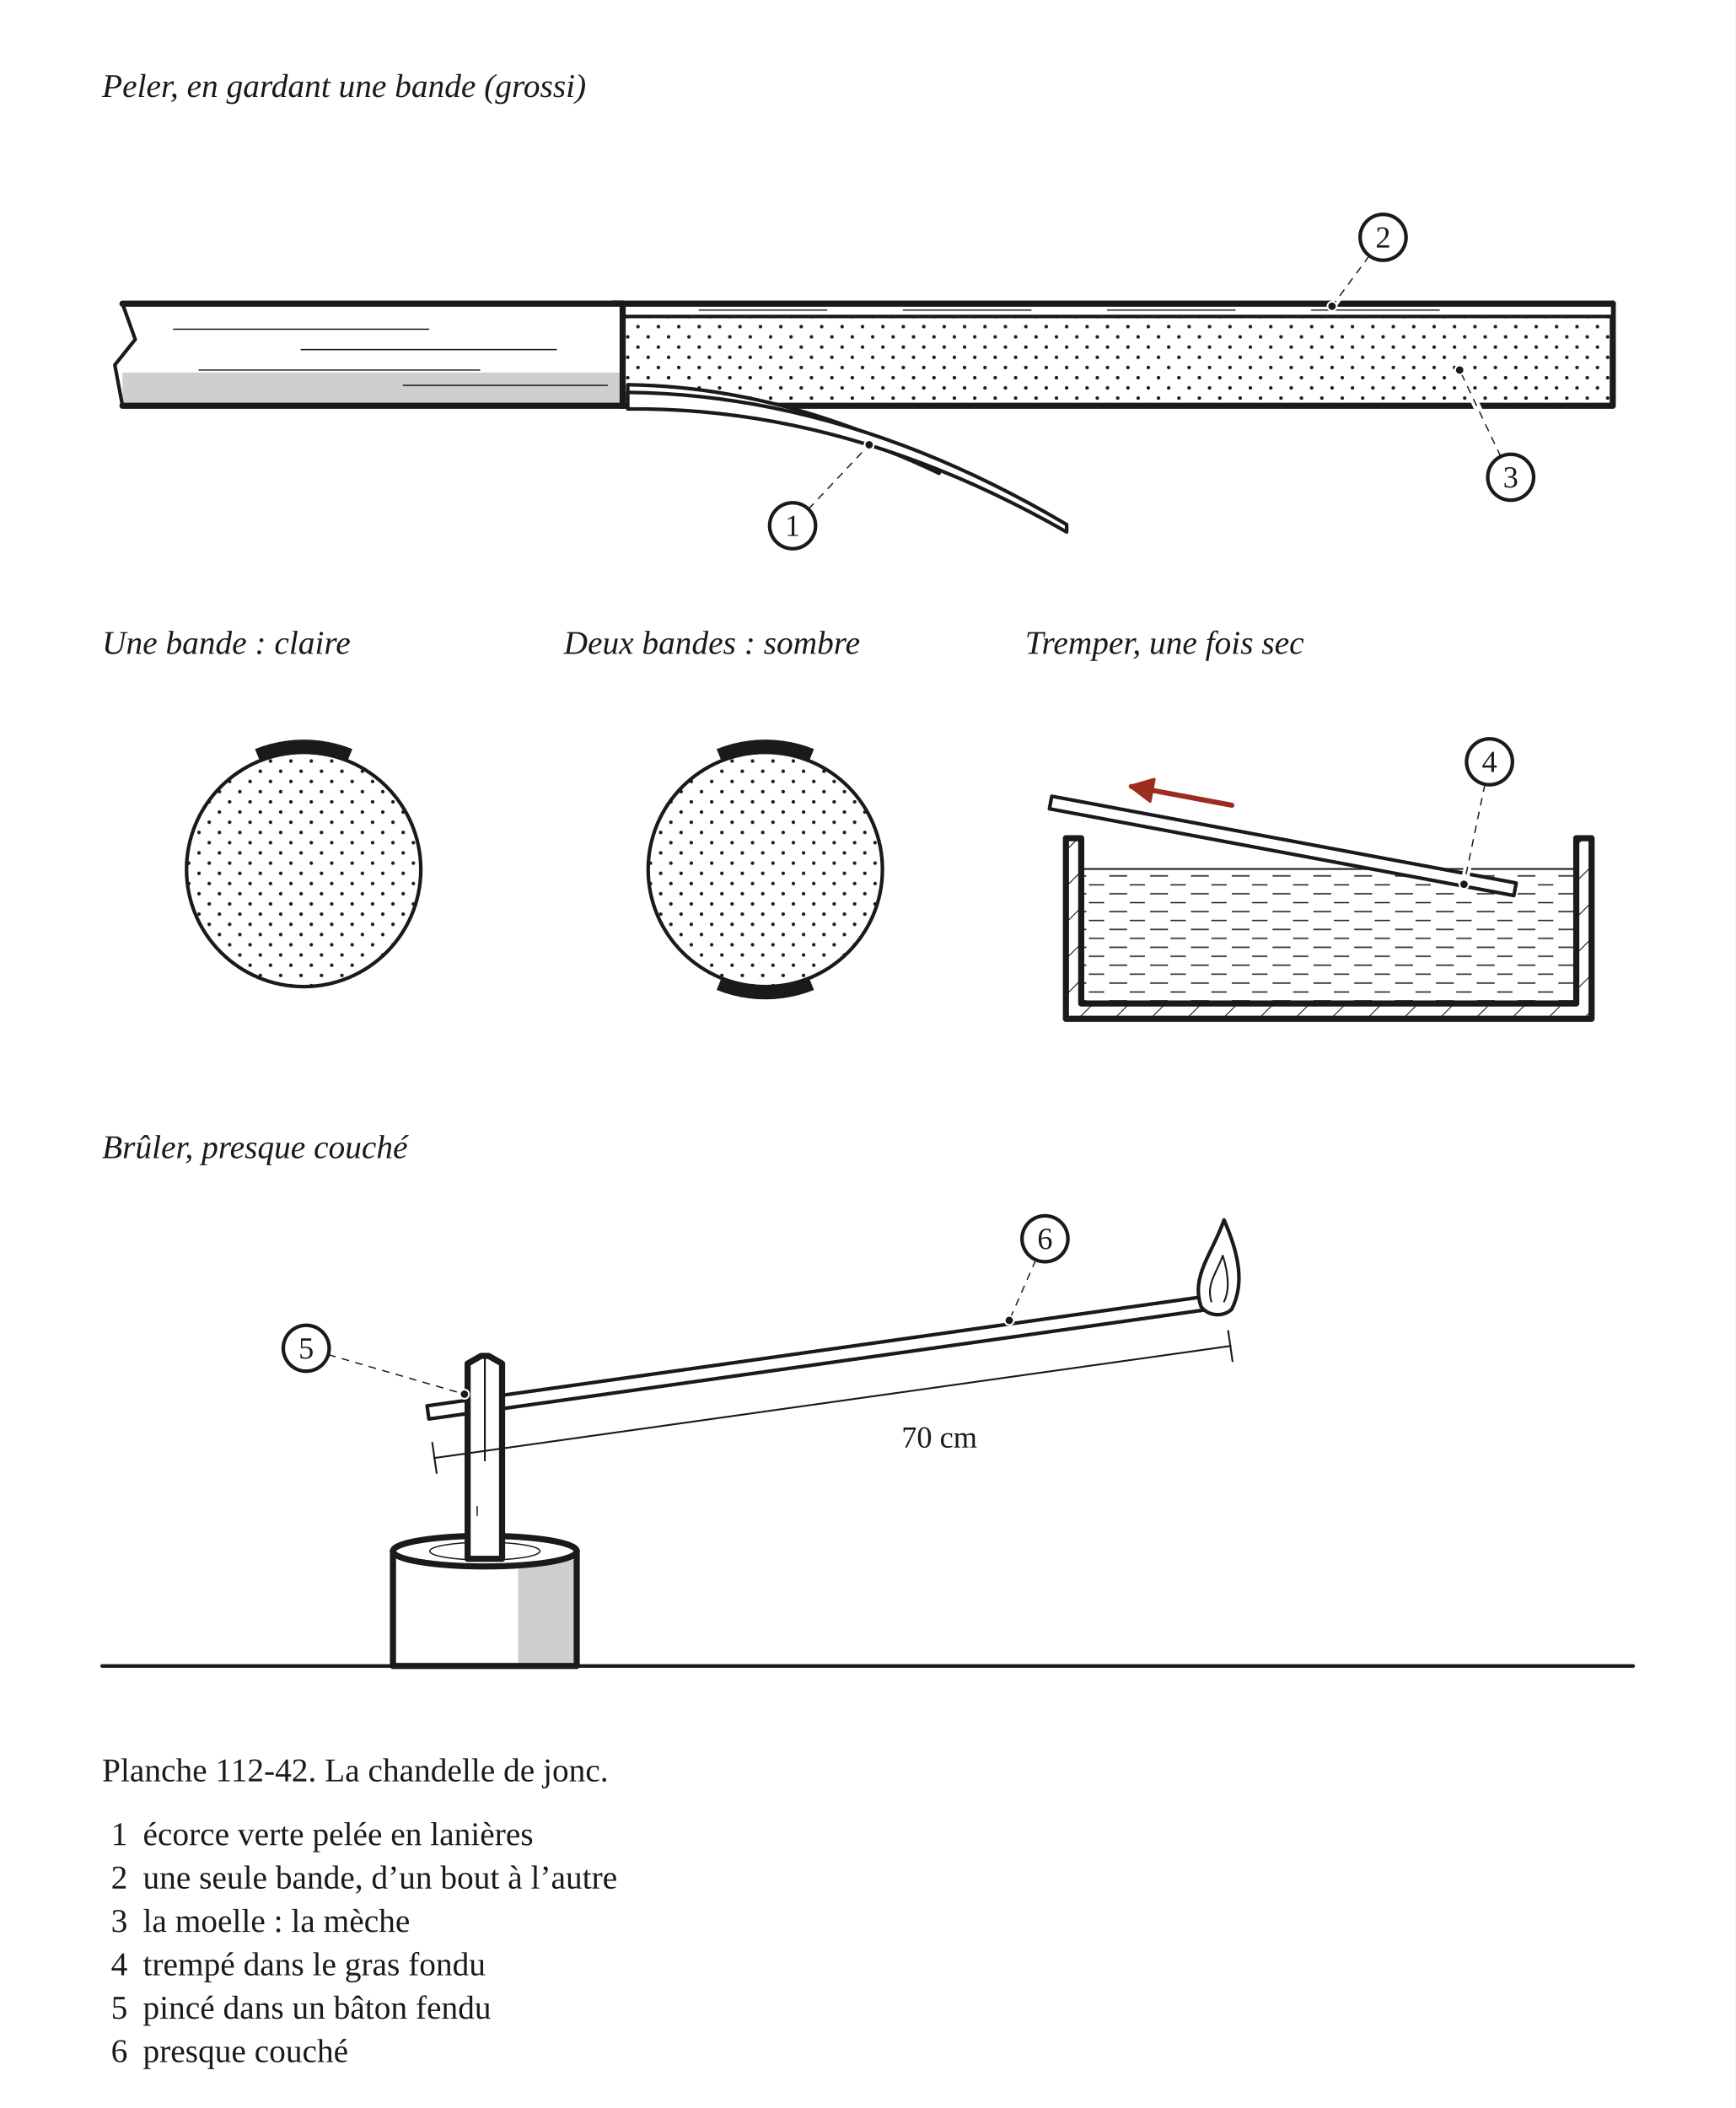
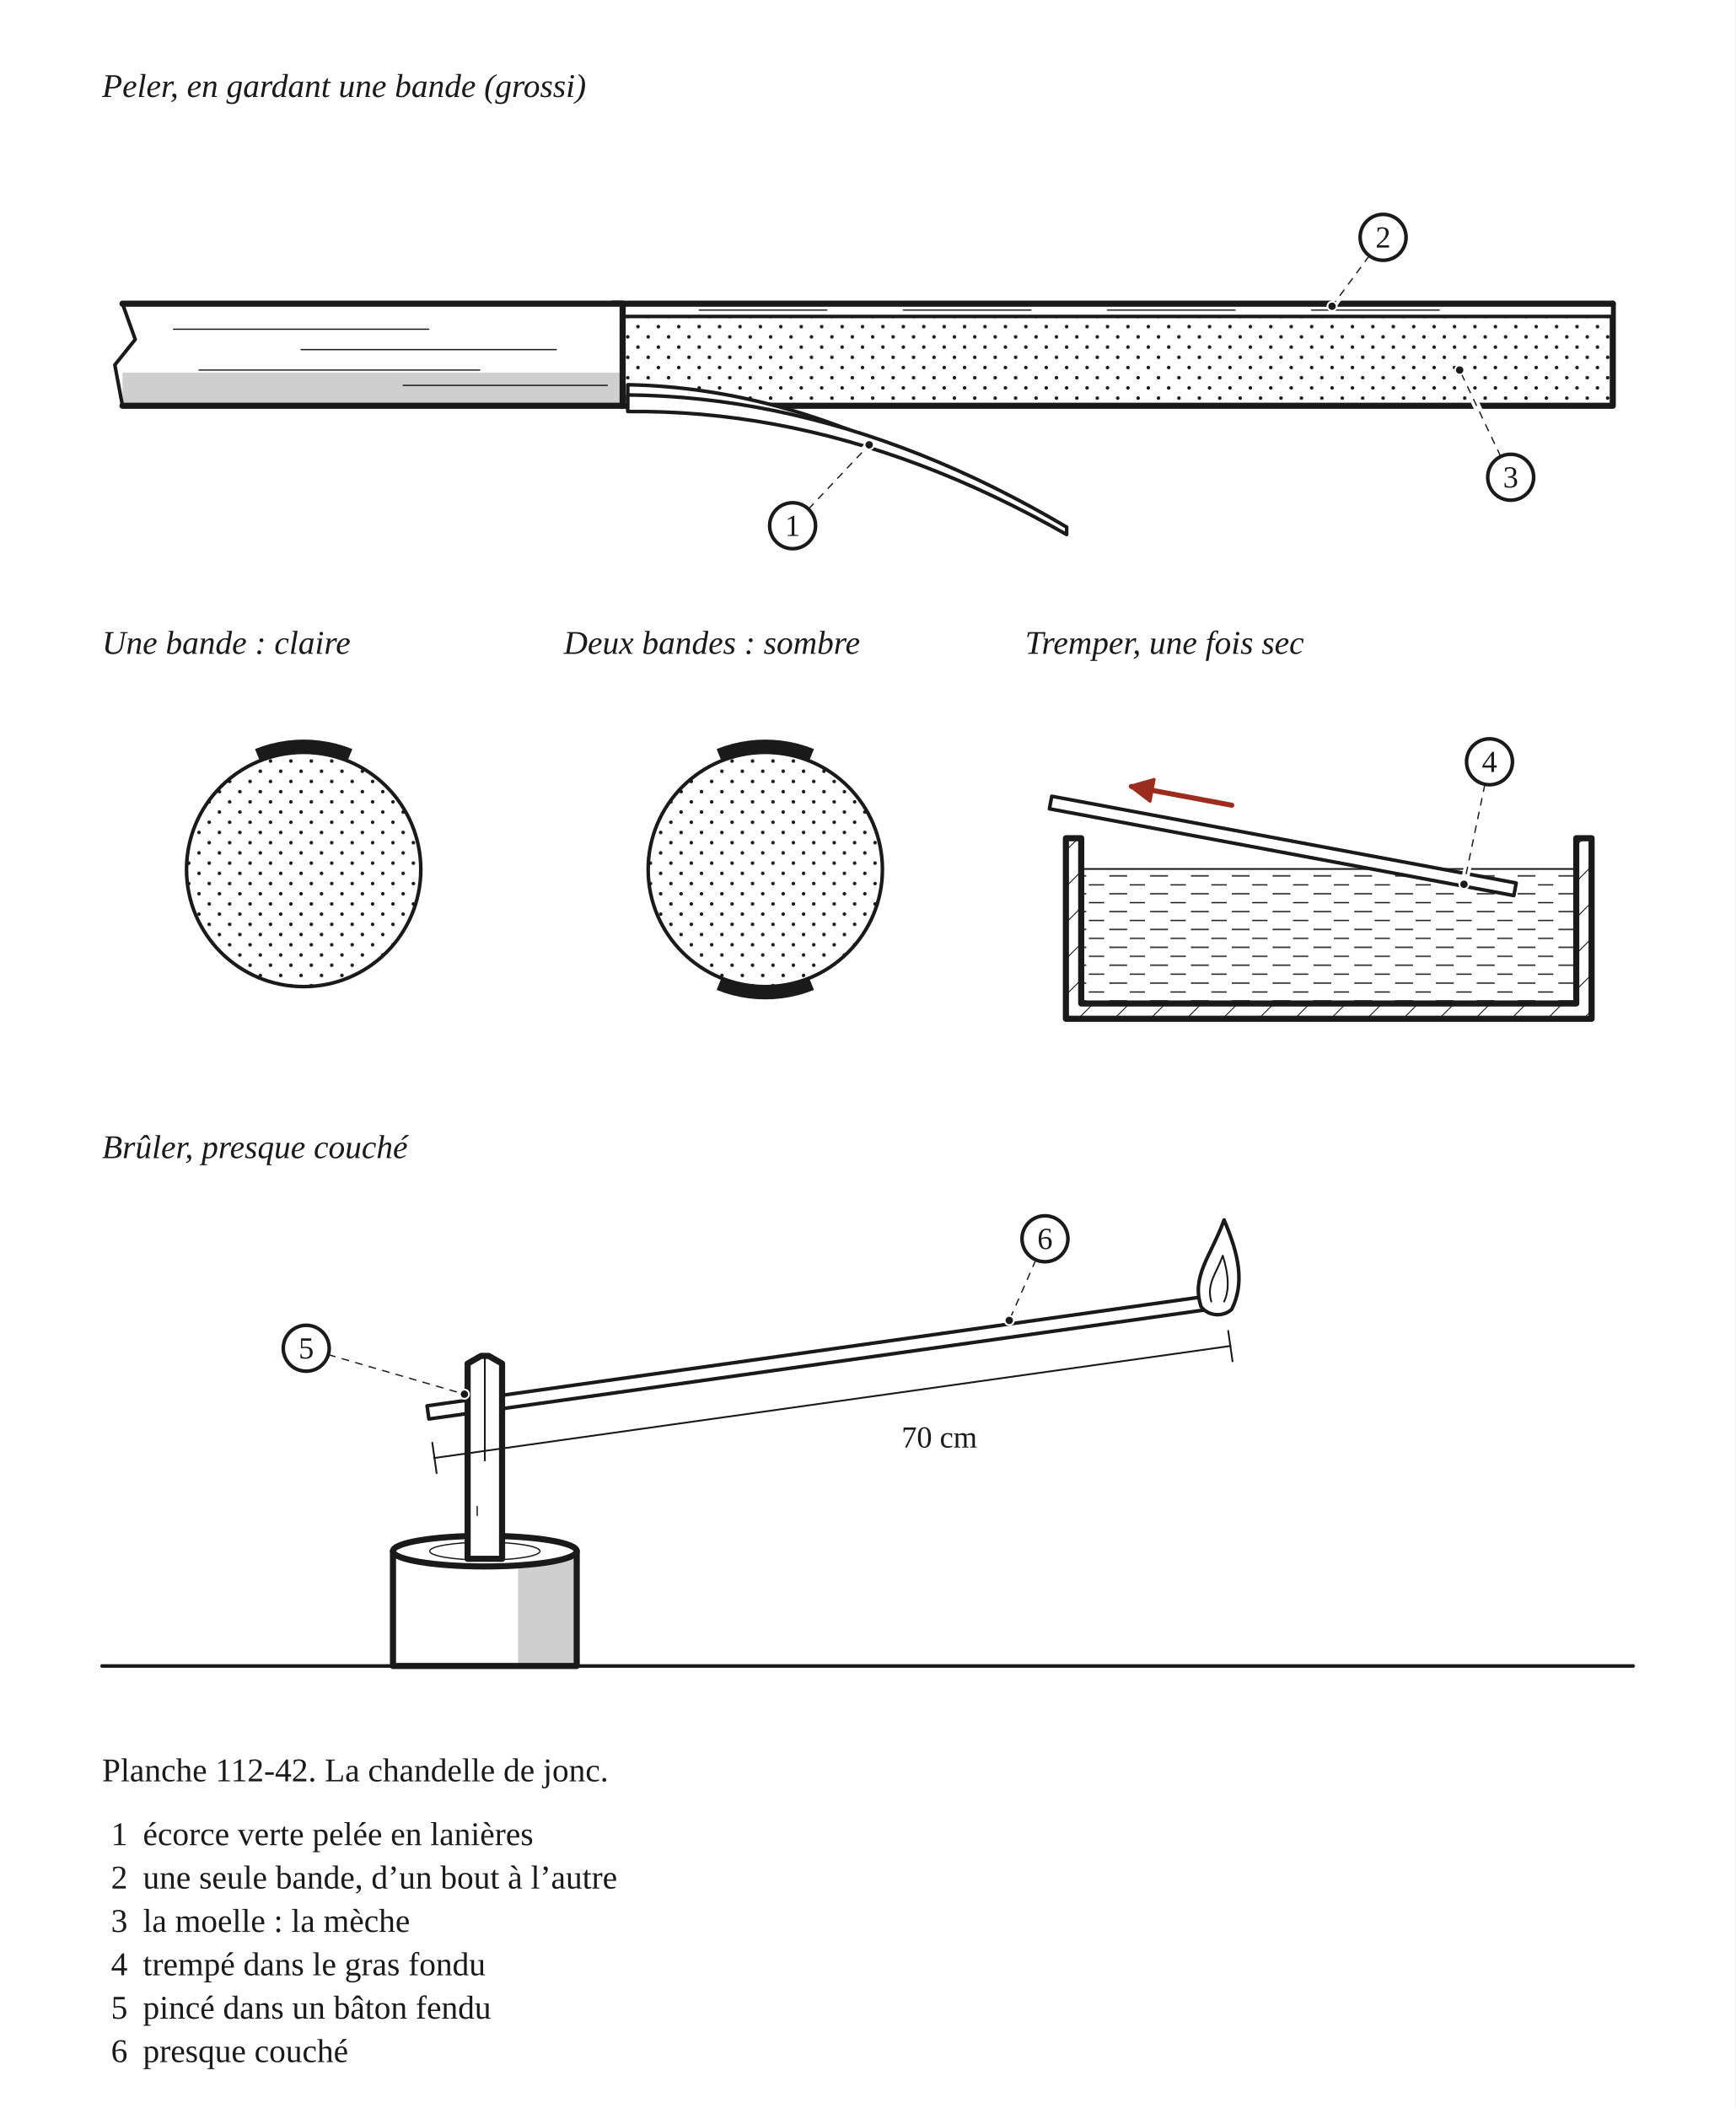
<svg xmlns="http://www.w3.org/2000/svg" width="680" height="826" viewBox="0 0 680 826" role="img">
  <defs>
    <pattern id="h-metal" width="10" height="10" patternUnits="userSpaceOnUse" patternTransform="rotate(45)">
      <line x1="0" y1="0" x2="0" y2="10" stroke="#1A1A1A" stroke-width="0.7" />
    </pattern>
    <pattern id="h-eau" width="16" height="7" patternUnits="userSpaceOnUse">
      <line x1="1" y1="2" x2="8" y2="2" stroke="#1A1A1A" stroke-width="0.5" />
      <line x1="9" y1="5.5" x2="15" y2="5.5" stroke="#1A1A1A" stroke-width="0.5" />
    </pattern>
    <pattern id="h-neige" width="8" height="8" patternUnits="userSpaceOnUse">
      <circle cx="2" cy="2" r="0.7" fill="#1A1A1A" stroke="none" />
      <circle cx="6" cy="6" r="0.7" fill="#1A1A1A" stroke="none" />
    </pattern>
    <marker id="fl-r" viewBox="0 0 10 10" refX="8.5" refY="5" markerWidth="5.5" markerHeight="5.5" orient="auto-start-reverse">
      <path d="M1 1 L9 5 L1 9 Z" fill="#9B2C1E" stroke="#9B2C1E" stroke-width="1" stroke-linejoin="round" />
    </marker>
  </defs>
  <rect x="0" y="0" width="680" height="826" fill="#FFFFFF" />
  <text x="40" y="38" font-family="Georgia, 'Times New Roman', serif" font-size="13" font-style="italic" fill="#1A1A1A">Peler, en gardant une bande (grossi)</text>
  <g transform="translate(40 46)" data-vue="peler">
    <rect x="204" y="77" width="388" height="36" fill="#FFFFFF" stroke="none" />
    <rect x="204" y="77" width="388" height="36" fill="url(#h-neige)" stroke="none" />
    <path d="M 204 113 L 592 113 M 592 73 L 592 113" fill="none" stroke="#1A1A1A" stroke-width="2.4" stroke-linejoin="round" stroke-linecap="round" />
    <rect x="200" y="73" width="392" height="5" fill="#FFFFFF" stroke="#1A1A1A" stroke-width="1.4" stroke-linejoin="round" stroke-linecap="round" />
    <line x1="234" y1="75.5" x2="284" y2="75.5" fill="none" stroke="#1A1A1A" stroke-width="0.5" stroke-linejoin="round" stroke-linecap="round" />
    <line x1="314" y1="75.5" x2="364" y2="75.5" fill="none" stroke="#1A1A1A" stroke-width="0.5" stroke-linejoin="round" stroke-linecap="round" />
    <line x1="394" y1="75.5" x2="444" y2="75.5" fill="none" stroke="#1A1A1A" stroke-width="0.5" stroke-linejoin="round" stroke-linecap="round" />
    <line x1="474" y1="75.5" x2="524" y2="75.5" fill="none" stroke="#1A1A1A" stroke-width="0.5" stroke-linejoin="round" stroke-linecap="round" />
    <line x1="200" y1="73" x2="592" y2="73" fill="none" stroke="#1A1A1A" stroke-width="2.4" stroke-linejoin="round" stroke-linecap="round" />
-     <path d="M 206 104.75 L 211.08 104.88 L 216.17 105.11 L 221.25 105.44 L 226.33 105.88 L 231.42 106.42 L 236.5 107.07 L 241.58 107.82 L 246.67 108.68 L 251.75 109.64 L 256.83 110.7 L 261.92 111.87 L 267 113.14 L 272.08 114.52 L 277.17 116 L 282.25 117.59 L 287.33 119.28 L 292.42 121.07 L 297.5 122.97 L 302.58 124.97 L 307.67 127.07 L 312.75 129.28 L 317.83 131.6 L 322.92 134.02 L 328 136.54 L 328 139.46 L 322.92 137.09 L 317.83 134.82 L 312.75 132.65 L 307.67 130.59 L 302.58 128.64 L 297.5 126.78 L 292.42 125.04 L 287.33 123.39 L 282.25 121.85 L 277.17 120.42 L 272.08 119.08 L 267 117.86 L 261.92 116.73 L 256.83 115.71 L 251.75 114.8 L 246.67 113.99 L 241.58 113.28 L 236.5 112.68 L 231.42 112.18 L 226.33 111.79 L 221.25 111.5 L 216.17 111.31 L 211.08 111.23 L 206 111.25 Z" fill="#FFFFFF" stroke="#1A1A1A" stroke-width="1.4" stroke-linejoin="round" stroke-linecap="round" />
-     <path d="M 206 107.75 L 213.17 107.91 L 220.33 108.25 L 227.5 108.75 L 234.67 109.44 L 241.83 110.29 L 249 111.32 L 256.17 112.52 L 263.33 113.9 L 270.5 115.45 L 277.67 117.18 L 284.83 119.07 L 292 121.14 L 299.17 123.39 L 306.33 125.81 L 313.5 128.4 L 320.67 131.16 L 327.83 134.1 L 335 137.22 L 342.17 140.5 L 349.33 143.96 L 356.5 147.6 L 363.67 151.4 L 370.83 155.38 L 378 159.54 L 378 162.46 L 370.83 158.46 L 363.67 154.63 L 356.5 150.97 L 349.33 147.48 L 342.17 144.17 L 335 141.03 L 327.83 138.07 L 320.67 135.28 L 313.5 132.66 L 306.33 130.22 L 299.17 127.95 L 292 125.86 L 284.83 123.93 L 277.67 122.19 L 270.5 120.61 L 263.33 119.21 L 256.17 117.98 L 249 116.93 L 241.83 116.05 L 234.67 115.34 L 227.5 114.81 L 220.33 114.45 L 213.17 114.26 L 206 114.25 Z" fill="#FFFFFF" stroke="#1A1A1A" stroke-width="1.4" stroke-linejoin="round" stroke-linecap="round" />
+     <path d="M 206 104.75 L 209.83 104.86 L 213.67 105.02 L 217.5 105.25 L 221.33 105.55 L 225.17 105.9 L 229 106.32 L 232.83 106.8 L 236.67 107.35 L 240.5 107.95 L 244.33 108.62 L 248.17 109.35 L 252 110.14 L 255.83 111 L 259.67 111.92 L 263.5 112.9 L 267.33 113.94 L 271.17 115.05 L 275 116.22 L 278.83 117.45 L 282.67 118.74 L 286.5 120.1 L 290.33 121.51 L 294.17 122.99 L 298 124.54 L 298 127.46 L 294.17 126.07 L 290.33 124.74 L 286.5 123.47 L 282.67 122.26 L 278.83 121.12 L 275 120.03 L 271.17 119.02 L 267.33 118.06 L 263.5 117.16 L 259.67 116.33 L 255.83 115.56 L 252 114.86 L 248.17 114.21 L 244.33 113.63 L 240.5 113.11 L 236.67 112.65 L 232.83 112.26 L 229 111.93 L 225.17 111.66 L 221.33 111.45 L 217.5 111.31 L 213.67 111.23 L 209.83 111.21 L 206 111.25 Z" fill="#FFFFFF" stroke="#1A1A1A" stroke-width="1.4" stroke-linejoin="round" stroke-linecap="round" />
+     <path d="M 206 108.75 L 213.17 108.91 L 220.33 109.25 L 227.5 109.75 L 234.67 110.44 L 241.83 111.29 L 249 112.32 L 256.17 113.52 L 263.33 114.9 L 270.5 116.45 L 277.67 118.18 L 284.83 120.07 L 292 122.14 L 299.17 124.39 L 306.33 126.81 L 313.5 129.4 L 320.67 132.16 L 327.83 135.1 L 335 138.22 L 342.17 141.5 L 349.33 144.96 L 356.5 148.6 L 363.67 152.4 L 370.83 156.38 L 378 160.54 L 378 163.46 L 370.83 159.46 L 363.67 155.63 L 356.5 151.97 L 349.33 148.48 L 342.17 145.17 L 335 142.03 L 327.83 139.07 L 320.67 136.28 L 313.5 133.66 L 306.33 131.22 L 299.17 128.95 L 292 126.86 L 284.83 124.93 L 277.67 123.19 L 270.5 121.61 L 263.33 120.21 L 256.17 118.98 L 249 117.93 L 241.83 117.05 L 234.67 116.34 L 227.5 115.81 L 220.33 115.45 L 213.17 115.26 L 206 115.25 Z" fill="#FFFFFF" stroke="#1A1A1A" stroke-width="1.4" stroke-linejoin="round" stroke-linecap="round" />
    <path d="M 8 73 L 204 73 L 204 113 L 8 113 Z" fill="#FFFFFF" stroke="none" />
    <path d="M 8 100 L 204 100 L 204 113 L 8 113 Z" fill="#CFCFCF" stroke="none" />
    <path d="M 8 73 L 204 73 M 8 113 L 204 113 M 204 73 L 204 113" fill="none" stroke="#1A1A1A" stroke-width="2.4" stroke-linejoin="round" stroke-linecap="round" />
    <line x1="28" y1="83" x2="128" y2="83" fill="none" stroke="#1A1A1A" stroke-width="0.5" stroke-linejoin="round" stroke-linecap="round" />
    <line x1="78" y1="91" x2="178" y2="91" fill="none" stroke="#1A1A1A" stroke-width="0.5" stroke-linejoin="round" stroke-linecap="round" />
    <line x1="38" y1="99" x2="148" y2="99" fill="none" stroke="#1A1A1A" stroke-width="0.5" stroke-linejoin="round" stroke-linecap="round" />
    <line x1="118" y1="105" x2="198" y2="105" fill="none" stroke="#1A1A1A" stroke-width="0.5" stroke-linejoin="round" stroke-linecap="round" />
    <path d="M 8 73 L 13 87 L 5 97 L 8 113" fill="none" stroke="#1A1A1A" stroke-width="1.4" stroke-linejoin="round" stroke-linecap="round" />
  </g>
  <text x="40" y="256.2" font-family="Georgia, 'Times New Roman', serif" font-size="13" font-style="italic" fill="#1A1A1A">Une bande : claire</text>
  <g transform="translate(40 264.2)" data-vue="une">
    <circle cx="79" cy="76.5" r="45.9" fill="#FFFFFF" stroke="none" />
    <circle cx="79" cy="76.5" r="45.9" fill="url(#h-neige)" stroke="none" />
    <circle cx="79" cy="76.5" r="45.9" fill="none" stroke="#1A1A1A" stroke-width="1.4" stroke-linejoin="round" stroke-linecap="round" />
    <path d="M 59.93 29.31 L 62.99 28.18 L 66.11 27.26 L 69.29 26.54 L 72.5 26.02 L 75.74 25.7 L 79 25.6 L 82.26 25.7 L 85.5 26.02 L 88.71 26.54 L 91.89 27.26 L 95.01 28.18 L 98.07 29.31 L 96.01 34.41 L 93.28 33.4 L 90.5 32.58 L 87.66 31.93 L 84.79 31.47 L 81.9 31.19 L 79 31.1 L 76.1 31.19 L 73.21 31.47 L 70.34 31.93 L 67.5 32.58 L 64.72 33.4 L 61.99 34.41 Z" fill="#1A1A1A" stroke="none" />
  </g>
  <text x="220.9" y="256.2" font-family="Georgia, 'Times New Roman', serif" font-size="13" font-style="italic" fill="#1A1A1A">Deux bandes : sombre</text>
  <g transform="translate(220.9 264.2)" data-vue="deux">
    <circle cx="79" cy="76.5" r="45.9" fill="#FFFFFF" stroke="none" />
    <circle cx="79" cy="76.5" r="45.9" fill="url(#h-neige)" stroke="none" />
    <circle cx="79" cy="76.5" r="45.9" fill="none" stroke="#1A1A1A" stroke-width="1.4" stroke-linejoin="round" stroke-linecap="round" />
    <path d="M 59.93 29.31 L 62.99 28.18 L 66.11 27.26 L 69.29 26.54 L 72.5 26.02 L 75.74 25.7 L 79 25.6 L 82.26 25.7 L 85.5 26.02 L 88.71 26.54 L 91.89 27.26 L 95.01 28.18 L 98.07 29.31 L 96.01 34.41 L 93.28 33.4 L 90.5 32.58 L 87.66 31.93 L 84.79 31.47 L 81.9 31.19 L 79 31.1 L 76.1 31.19 L 73.21 31.47 L 70.34 31.93 L 67.5 32.58 L 64.72 33.4 L 61.99 34.41 Z" fill="#1A1A1A" stroke="none" />
    <path d="M 98.07 123.69 L 95.01 124.82 L 91.89 125.74 L 88.71 126.46 L 85.5 126.98 L 82.26 127.3 L 79 127.4 L 75.74 127.3 L 72.5 126.98 L 69.29 126.46 L 66.11 125.74 L 62.99 124.82 L 59.93 123.69 L 61.99 118.59 L 64.72 119.6 L 67.5 120.42 L 70.34 121.07 L 73.21 121.53 L 76.1 121.81 L 79 121.9 L 81.9 121.81 L 84.79 121.53 L 87.66 121.07 L 90.5 120.42 L 93.28 119.6 L 96.01 118.59 Z" fill="#1A1A1A" stroke="none" />
  </g>
  <text x="401.7" y="256.2" font-family="Georgia, 'Times New Roman', serif" font-size="13" font-style="italic" fill="#1A1A1A">Tremper, une fois sec</text>
  <g transform="translate(401.7 264.2)" data-vue="tremper">
    <rect x="22" y="76.3" width="194" height="52.7" fill="url(#h-eau)" stroke="none" />
    <line x1="22" y1="76.3" x2="216" y2="76.3" fill="none" stroke="#1A1A1A" stroke-width="0.7" stroke-linejoin="round" stroke-linecap="round" />
    <path d="M 16 64.26 L 22 64.26 L 22 129 L 216 129 L 216 64.26 L 222 64.26 L 222 135 L 16 135 Z" fill="url(#h-metal)" stroke="#1A1A1A" stroke-width="2.4" stroke-linejoin="round" />
    <path d="M 9.54 52.72 L 191.54 86.72 L 192.46 81.8 L 10.46 47.8 Z" fill="#FFFFFF" stroke="#1A1A1A" stroke-width="1.4" stroke-linejoin="round" stroke-linecap="round" />
    <path d="M 81.01 51.32 L 41.69 43.97" fill="none" stroke="#9B2C1E" stroke-width="2" stroke-linejoin="round" stroke-linecap="round" marker-end="url(#fl-r)" />
  </g>
  <text x="40" y="453.8" font-family="Georgia, 'Times New Roman', serif" font-size="13" font-style="italic" fill="#1A1A1A">Brûler, presque couché</text>
  <g transform="translate(40 461.8)" data-vue="bruler">
    <line x1="0" y1="191" x2="600" y2="191" fill="none" stroke="#1A1A1A" stroke-width="1.4" stroke-linejoin="round" stroke-linecap="round" />
    <rect x="114" y="146" width="72" height="45" fill="#FFFFFF" stroke="none" />
    <rect x="163" y="146" width="23" height="45" fill="#CFCFCF" stroke="none" />
    <rect x="114" y="146" width="72" height="45" fill="none" stroke="#1A1A1A" stroke-width="2.4" stroke-linejoin="round" stroke-linecap="round" />
    <ellipse cx="150" cy="146" rx="36" ry="6" fill="#FFFFFF" stroke="#1A1A1A" stroke-width="2.4" stroke-linejoin="round" stroke-linecap="round" />
    <ellipse cx="150" cy="146" rx="21.6" ry="3.5" fill="none" stroke="#1A1A1A" stroke-width="0.5" stroke-linejoin="round" stroke-linecap="round" />
    <path d="M 128.08 94.21 L 440.02 50.37 L 439.29 45.22 L 127.36 89.06 Z" fill="#FFFFFF" stroke="#1A1A1A" stroke-width="1.4" stroke-linejoin="round" stroke-linecap="round" />
    <path d="M 143.25 149 L 143.25 72.5 L 148.5 69.5 L 151.5 69.5 L 156.75 72.5 L 156.75 149 Z" fill="#FFFFFF" stroke="#1A1A1A" stroke-width="2.4" stroke-linejoin="round" stroke-linecap="round" />
    <line x1="150" y1="70.5" x2="150" y2="110.5" fill="none" stroke="#1A1A1A" stroke-width="0.7" stroke-linejoin="round" stroke-linecap="round" />
    <line x1="147" y1="128.5" x2="147" y2="132" fill="none" stroke="#1A1A1A" stroke-width="0.5" stroke-linejoin="round" stroke-linecap="round" />
    <path d="M 430.68 50.21 C 426.68 38.21 434.68 30.21 439.68 16.21 C 445.68 30.21 447.68 41.21 442.68 51.21 C 439.68 54.21 433.68 54.21 430.68 50.21 Z" fill="#FFFFFF" stroke="#1A1A1A" stroke-width="1.4" stroke-linejoin="round" stroke-linecap="round" />
    <path d="M 434.68 48.21 C 432.68 41.21 436.68 37.21 439.18 30.21 C 441.68 38.21 441.68 44.21 439.68 48.21" fill="none" stroke="#1A1A1A" stroke-width="0.7" stroke-linejoin="round" stroke-linecap="round" />
    <line x1="130.2" y1="109.5" x2="442.2" y2="65.6" fill="none" stroke="#1A1A1A" stroke-width="0.7" stroke-linejoin="round" stroke-linecap="round" />
    <line x1="129.4" y1="103.5" x2="131.1" y2="115.4" fill="none" stroke="#1A1A1A" stroke-width="0.7" stroke-linejoin="round" stroke-linecap="round" />
    <line x1="441.3" y1="59.7" x2="443" y2="71.6" fill="none" stroke="#1A1A1A" stroke-width="0.7" stroke-linejoin="round" stroke-linecap="round" />
    <text x="328.1" y="105.4" text-anchor="middle" font-family="Georgia, 'Times New Roman', serif" font-size="12" fill="#1A1A1A" stroke="#FFFFFF" stroke-width="3" stroke-linejoin="round" paint-order="stroke">70 cm</text>
  </g>
  <line x1="316.8" y1="199.5" x2="340.6" y2="174.3" fill="none" stroke="#FFFFFF" stroke-width="3" stroke-linecap="round" />
  <line x1="316.8" y1="199.5" x2="340.6" y2="174.3" fill="none" stroke="#1A1A1A" stroke-width="0.5" stroke-dasharray="3 2.5" />
  <circle cx="340.6" cy="174.3" r="1.8" fill="#1A1A1A" stroke="#FFFFFF" stroke-width="0.7" />
  <circle cx="310.6" cy="206" r="9" fill="#FFFFFF" stroke="#1A1A1A" stroke-width="1.4" data-vue="peler" />
  <text x="310.6" y="210" text-anchor="middle" font-family="Georgia, 'Times New Roman', serif" font-size="12" fill="#1A1A1A">1</text>
  <line x1="536.6" y1="100.2" x2="522" y2="120" fill="none" stroke="#FFFFFF" stroke-width="3" stroke-linecap="round" />
  <line x1="536.6" y1="100.2" x2="522" y2="120" fill="none" stroke="#1A1A1A" stroke-width="0.5" stroke-dasharray="3 2.5" />
  <circle cx="522" cy="120" r="1.8" fill="#1A1A1A" stroke="#FFFFFF" stroke-width="0.7" />
  <circle cx="542" cy="93" r="9" fill="#FFFFFF" stroke="#1A1A1A" stroke-width="1.4" data-vue="peler" />
  <text x="542" y="97" text-anchor="middle" font-family="Georgia, 'Times New Roman', serif" font-size="12" fill="#1A1A1A">2</text>
  <line x1="588.1" y1="178.9" x2="572" y2="145" fill="none" stroke="#FFFFFF" stroke-width="3" stroke-linecap="round" />
  <line x1="588.1" y1="178.9" x2="572" y2="145" fill="none" stroke="#1A1A1A" stroke-width="0.5" stroke-dasharray="3 2.5" />
  <circle cx="572" cy="145" r="1.8" fill="#1A1A1A" stroke="#FFFFFF" stroke-width="0.7" />
  <circle cx="592" cy="187" r="9" fill="#FFFFFF" stroke="#1A1A1A" stroke-width="1.4" data-vue="peler" />
  <text x="592" y="191" text-anchor="middle" font-family="Georgia, 'Times New Roman', serif" font-size="12" fill="#1A1A1A">3</text>
  <line x1="581.9" y1="307.3" x2="573.7" y2="346.5" fill="none" stroke="#FFFFFF" stroke-width="3" stroke-linecap="round" />
  <line x1="581.9" y1="307.3" x2="573.7" y2="346.5" fill="none" stroke="#1A1A1A" stroke-width="0.5" stroke-dasharray="3 2.5" />
  <circle cx="573.7" cy="346.5" r="1.8" fill="#1A1A1A" stroke="#FFFFFF" stroke-width="0.7" />
  <circle cx="583.7" cy="298.5" r="9" fill="#FFFFFF" stroke="#1A1A1A" stroke-width="1.4" data-vue="tremper" />
  <text x="583.7" y="302.5" text-anchor="middle" font-family="Georgia, 'Times New Roman', serif" font-size="12" fill="#1A1A1A">4</text>
  <line x1="128.6" y1="530.8" x2="182" y2="546.3" fill="none" stroke="#FFFFFF" stroke-width="3" stroke-linecap="round" />
  <line x1="128.6" y1="530.8" x2="182" y2="546.3" fill="none" stroke="#1A1A1A" stroke-width="0.5" stroke-dasharray="3 2.5" />
  <circle cx="182" cy="546.3" r="1.8" fill="#1A1A1A" stroke="#FFFFFF" stroke-width="0.7" />
  <circle cx="120" cy="528.3" r="9" fill="#FFFFFF" stroke="#1A1A1A" stroke-width="1.4" data-vue="bruler" />
  <text x="120" y="532.3" text-anchor="middle" font-family="Georgia, 'Times New Roman', serif" font-size="12" fill="#1A1A1A">5</text>
  <line x1="405.9" y1="493.7" x2="395.5" y2="517.4" fill="none" stroke="#FFFFFF" stroke-width="3" stroke-linecap="round" />
  <line x1="405.9" y1="493.7" x2="395.5" y2="517.4" fill="none" stroke="#1A1A1A" stroke-width="0.5" stroke-dasharray="3 2.5" />
  <circle cx="395.5" cy="517.4" r="1.8" fill="#1A1A1A" stroke="#FFFFFF" stroke-width="0.7" />
  <circle cx="409.5" cy="485.4" r="9" fill="#FFFFFF" stroke="#1A1A1A" stroke-width="1.4" data-vue="bruler" />
  <text x="409.5" y="489.4" text-anchor="middle" font-family="Georgia, 'Times New Roman', serif" font-size="12" fill="#1A1A1A">6</text>
  <text x="40" y="698" font-family="Georgia, 'Times New Roman', serif" font-size="13" fill="#1A1A1A">Planche 112-42. La chandelle de jonc.</text>
  <text x="50" y="723" text-anchor="end" font-family="Georgia, 'Times New Roman', serif" font-size="13" fill="#1A1A1A">1</text>
  <text x="56" y="723" font-family="Georgia, 'Times New Roman', serif" font-size="13" fill="#1A1A1A">écorce verte pelée en lanières</text>
  <text x="50" y="740" text-anchor="end" font-family="Georgia, 'Times New Roman', serif" font-size="13" fill="#1A1A1A">2</text>
  <text x="56" y="740" font-family="Georgia, 'Times New Roman', serif" font-size="13" fill="#1A1A1A">une seule bande, d’un bout à l’autre</text>
  <text x="50" y="757" text-anchor="end" font-family="Georgia, 'Times New Roman', serif" font-size="13" fill="#1A1A1A">3</text>
  <text x="56" y="757" font-family="Georgia, 'Times New Roman', serif" font-size="13" fill="#1A1A1A">la moelle : la mèche</text>
  <text x="50" y="774" text-anchor="end" font-family="Georgia, 'Times New Roman', serif" font-size="13" fill="#1A1A1A">4</text>
  <text x="56" y="774" font-family="Georgia, 'Times New Roman', serif" font-size="13" fill="#1A1A1A">trempé dans le gras fondu</text>
  <text x="50" y="791" text-anchor="end" font-family="Georgia, 'Times New Roman', serif" font-size="13" fill="#1A1A1A">5</text>
  <text x="56" y="791" font-family="Georgia, 'Times New Roman', serif" font-size="13" fill="#1A1A1A">pincé dans un bâton fendu</text>
  <text x="50" y="808" text-anchor="end" font-family="Georgia, 'Times New Roman', serif" font-size="13" fill="#1A1A1A">6</text>
  <text x="56" y="808" font-family="Georgia, 'Times New Roman', serif" font-size="13" fill="#1A1A1A">presque couché</text>
</svg>
